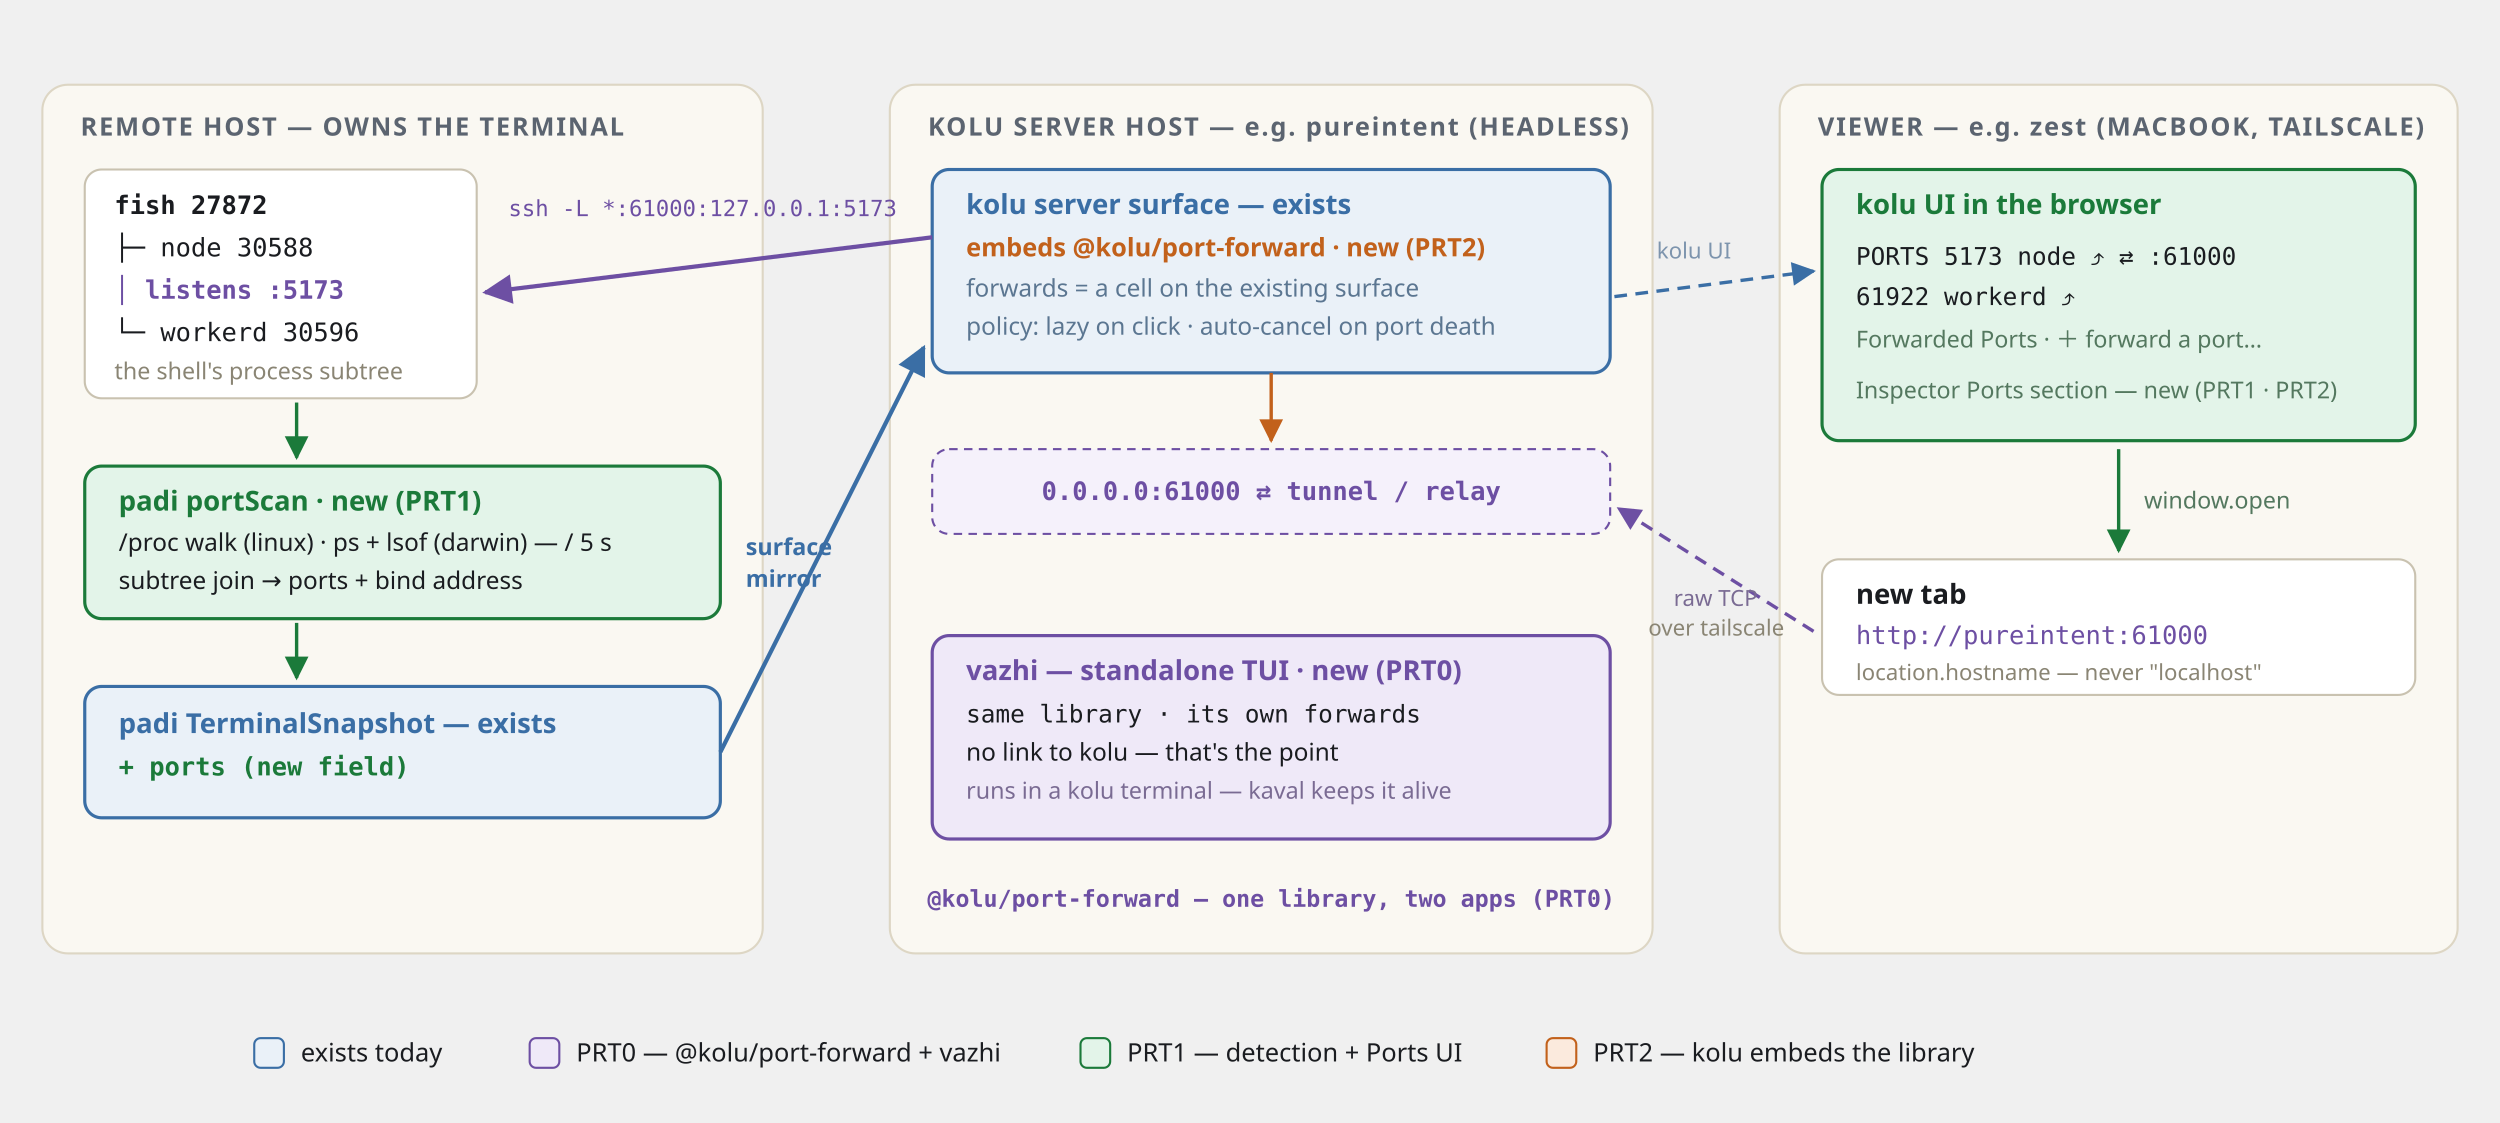
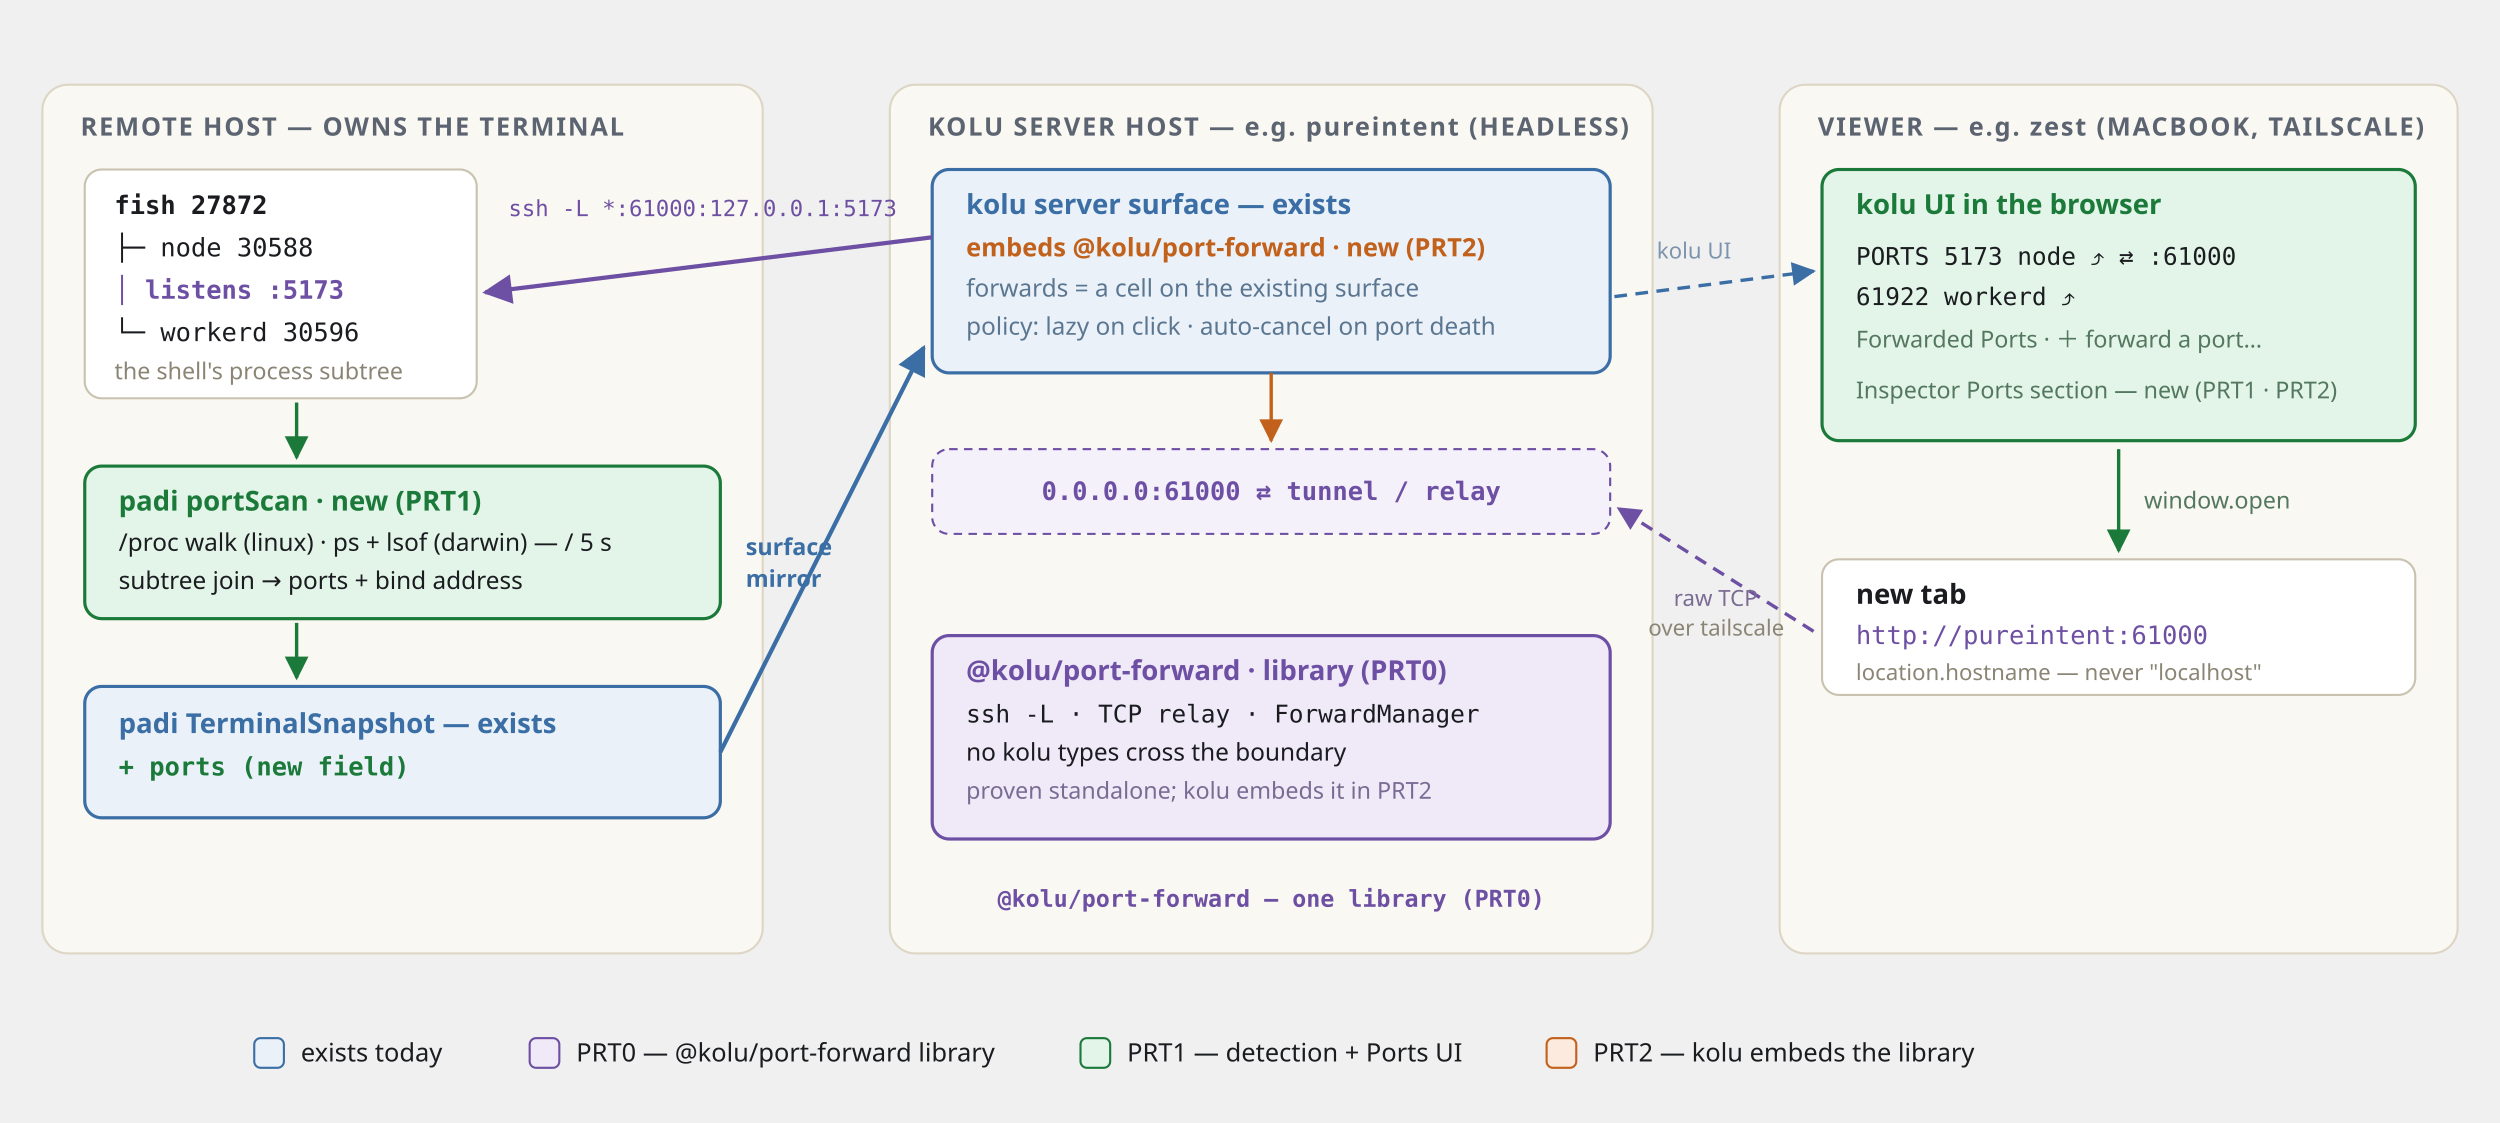
<svg xmlns="http://www.w3.org/2000/svg" viewBox="0 0 1180 530" font-family="ui-sans-serif,system-ui,sans-serif">
  <defs>
    <marker id="arrB" viewBox="0 0 10 10" refX="9" refY="5" markerWidth="7" markerHeight="7" orient="auto-start-reverse">
      <path d="M0 0 L10 5 L0 10 z" fill="#3a6ea5" />
    </marker>
    <marker id="arrG" viewBox="0 0 10 10" refX="9" refY="5" markerWidth="7" markerHeight="7" orient="auto-start-reverse">
      <path d="M0 0 L10 5 L0 10 z" fill="#1b7a3a" />
    </marker>
    <marker id="arrO" viewBox="0 0 10 10" refX="9" refY="5" markerWidth="7" markerHeight="7" orient="auto-start-reverse">
      <path d="M0 0 L10 5 L0 10 z" fill="#c2611b" />
    </marker>
    <marker id="arrP" viewBox="0 0 10 10" refX="9" refY="5" markerWidth="7" markerHeight="7" orient="auto-start-reverse">
      <path d="M0 0 L10 5 L0 10 z" fill="#6d4fa3" />
    </marker>
  </defs>
  <rect x="20" y="40" width="340" height="410" rx="12" fill="#faf8f2" stroke="#ddd6c4" />
  <text x="38" y="64" font-size="12" font-weight="700" fill="#5b6470" letter-spacing=".07em">REMOTE HOST — OWNS THE TERMINAL</text>
  <rect x="40" y="80" width="185" height="108" rx="8" fill="#ffffff" stroke="#c9c2b0" />
  <text x="54" y="101" font-size="12" font-family="ui-monospace,monospace" fill="#1a1c20" font-weight="700">fish        27872</text>
  <text x="54" y="121" font-size="12" font-family="ui-monospace,monospace" fill="#1a1c20">├─ node     30588</text>
  <text x="54" y="141" font-size="12" font-family="ui-monospace,monospace" fill="#6d4fa3" font-weight="700">│   listens :5173</text>
  <text x="54" y="161" font-size="12" font-family="ui-monospace,monospace" fill="#1a1c20">└─ workerd  30596</text>
  <text x="54" y="179" font-size="11" fill="#8a8574">the shell's process subtree</text>
  <rect x="40" y="220" width="300" height="72" rx="8" fill="#e3f4e9" stroke="#1b7a3a" stroke-width="1.5" />
  <text x="56" y="241" font-size="13" font-weight="700" fill="#1b7a3a">padi portScan · new (PRT1)</text>
  <text x="56" y="260" font-size="11.5" fill="#1a1c20">/proc walk (linux) · ps + lsof (darwin) — / 5 s</text>
  <text x="56" y="278" font-size="11.5" fill="#1a1c20">subtree join → ports + bind address</text>
  <rect x="40" y="324" width="300" height="62" rx="8" fill="#eaf1f8" stroke="#3a6ea5" stroke-width="1.5" />
  <text x="56" y="346" font-size="13" font-weight="700" fill="#3a6ea5">padi TerminalSnapshot — exists</text>
  <text x="56" y="366" font-size="12" fill="#1b7a3a" font-family="ui-monospace,monospace" font-weight="700">+ ports  (new field)</text>
  <line x1="140" y1="190" x2="140" y2="216" stroke="#1b7a3a" stroke-width="1.6" marker-end="url(#arrG)" />
  <line x1="140" y1="294" x2="140" y2="320" stroke="#1b7a3a" stroke-width="1.6" marker-end="url(#arrG)" />
  <rect x="420" y="40" width="360" height="410" rx="12" fill="#faf8f2" stroke="#ddd6c4" />
  <text x="438" y="64" font-size="12" font-weight="700" fill="#5b6470" letter-spacing=".07em">KOLU SERVER HOST — e.g. pureintent (HEADLESS)</text>
  <rect x="440" y="80" width="320" height="96" rx="8" fill="#eaf1f8" stroke="#3a6ea5" stroke-width="1.5" />
  <text x="456" y="101" font-size="13" font-weight="700" fill="#3a6ea5">kolu server surface — exists</text>
  <text x="456" y="121" font-size="12" font-weight="700" fill="#c2611b">embeds @kolu/port-forward · new (PRT2)</text>
  <text x="456" y="140" font-size="11.5" fill="#5b7691">forwards = a cell on the existing surface</text>
  <text x="456" y="158" font-size="11.5" fill="#5b7691">policy: lazy on click · auto-cancel on port death</text>
  <rect x="440" y="212" width="320" height="40" rx="8" fill="#f5f1fb" stroke="#6d4fa3" stroke-dasharray="4 3" />
  <text x="600" y="236" font-size="12" text-anchor="middle" font-family="ui-monospace,monospace" fill="#6d4fa3" font-weight="700">0.0.0.0:61000  ⇄  tunnel / relay</text>
  <line x1="600" y1="176" x2="600" y2="208" stroke="#c2611b" stroke-width="1.6" marker-end="url(#arrO)" />
  <rect x="440" y="300" width="320" height="96" rx="8" fill="#efe9f8" stroke="#6d4fa3" stroke-width="1.5" />
-   <text x="456" y="321" font-size="13" font-weight="700" fill="#6d4fa3">vazhi — standalone TUI · new (PRT0)</text>
-   <text x="456" y="341" font-size="11.5" font-family="ui-monospace,monospace" fill="#1a1c20">same library · its own forwards</text>
-   <text x="456" y="359" font-size="11.5" fill="#1a1c20">no link to kolu — that's the point</text>
-   <text x="456" y="377" font-size="11" fill="#7a6b93">runs in a kolu terminal — kaval keeps it alive</text>
-   <text x="600" y="428" font-size="11" text-anchor="middle" font-family="ui-monospace,monospace" fill="#6d4fa3" font-weight="700">@kolu/port-forward — one library, two apps (PRT0)</text>
+   <text x="456" y="321" font-size="13" font-weight="700" fill="#6d4fa3">@kolu/port-forward · library (PRT0)</text>
+   <text x="456" y="341" font-size="11.5" font-family="ui-monospace,monospace" fill="#1a1c20">ssh -L · TCP relay · ForwardManager</text>
+   <text x="456" y="359" font-size="11.5" fill="#1a1c20">no kolu types cross the boundary</text>
+   <text x="456" y="377" font-size="11" fill="#7a6b93">proven standalone; kolu embeds it in PRT2</text>
+   <text x="600" y="428" font-size="11" text-anchor="middle" font-family="ui-monospace,monospace" fill="#6d4fa3" font-weight="700">@kolu/port-forward — one library (PRT0)</text>
  <line x1="440" y1="112" x2="229" y2="138" stroke="#6d4fa3" stroke-width="2" marker-end="url(#arrP)" />
  <text x="240" y="102" font-size="10.5" font-family="ui-monospace,monospace" fill="#6d4fa3">ssh -L *:61000:127.0.0.1:5173</text>
  <line x1="340" y1="355" x2="436" y2="164" stroke="#3a6ea5" stroke-width="2" marker-end="url(#arrB)" />
  <text x="352" y="262" font-size="11" fill="#3a6ea5" font-weight="700">surface</text>
  <text x="352" y="277" font-size="11" fill="#3a6ea5" font-weight="700">mirror</text>
  <rect x="840" y="40" width="320" height="410" rx="12" fill="#faf8f2" stroke="#ddd6c4" />
  <text x="858" y="64" font-size="12" font-weight="700" fill="#5b6470" letter-spacing=".07em">VIEWER — e.g. zest (MACBOOK, TAILSCALE)</text>
  <rect x="860" y="80" width="280" height="128" rx="8" fill="#e3f4e9" stroke="#1b7a3a" stroke-width="1.5" />
  <text x="876" y="101" font-size="13" font-weight="700" fill="#1b7a3a">kolu UI in the browser</text>
  <text x="876" y="125" font-size="11.5" font-family="ui-monospace,monospace" fill="#1a1c20">PORTS  5173 node ⤴ ⇄ :61000</text>
  <text x="876" y="144" font-size="11.5" font-family="ui-monospace,monospace" fill="#1a1c20">       61922 workerd ⤴</text>
  <text x="876" y="164" font-size="11" fill="#54785f">Forwarded Ports · ＋ forward a port…</text>
  <text x="876" y="188" font-size="11" fill="#54785f">Inspector Ports section — new (PRT1 · PRT2)</text>
  <rect x="860" y="264" width="280" height="64" rx="8" fill="#ffffff" stroke="#c9c2b0" />
  <text x="876" y="285" font-size="13" font-weight="700" fill="#1a1c20">new tab</text>
  <text x="876" y="304" font-size="12" font-family="ui-monospace,monospace" fill="#6d4fa3">http://pureintent:61000</text>
  <text x="876" y="321" font-size="10.5" fill="#8a8574">location.hostname — never "localhost"</text>
  <line x1="1000" y1="212" x2="1000" y2="260" stroke="#1b7a3a" stroke-width="1.6" marker-end="url(#arrG)" />
  <text x="1012" y="240" font-size="11" fill="#54785f">window.open</text>
  <line x1="762" y1="140" x2="856" y2="128" stroke="#3a6ea5" stroke-width="1.6" stroke-dasharray="6 4" marker-end="url(#arrB)" />
  <text x="782" y="122" font-size="10.5" fill="#7d94ad">kolu UI</text>
  <line x1="856" y1="298" x2="764" y2="240" stroke="#6d4fa3" stroke-width="1.6" stroke-dasharray="6 4" marker-end="url(#arrP)" />
  <text x="790" y="286" font-size="10.5" fill="#7a6b93">raw TCP</text>
  <text x="778" y="300" font-size="10.5" fill="#8a8574">over tailscale</text>
  <rect x="120" y="490" width="14" height="14" rx="3" fill="#eaf1f8" stroke="#3a6ea5" />
  <text x="142" y="501" font-size="12" fill="#1a1c20">exists today</text>
  <rect x="250" y="490" width="14" height="14" rx="3" fill="#efe9f8" stroke="#6d4fa3" />
-   <text x="272" y="501" font-size="12" fill="#1a1c20">PRT0 — @kolu/port-forward + vazhi</text>
+   <text x="272" y="501" font-size="12" fill="#1a1c20">PRT0 — @kolu/port-forward library</text>
  <rect x="510" y="490" width="14" height="14" rx="3" fill="#e3f4e9" stroke="#1b7a3a" />
  <text x="532" y="501" font-size="12" fill="#1a1c20">PRT1 — detection + Ports UI</text>
  <rect x="730" y="490" width="14" height="14" rx="3" fill="#fbeadd" stroke="#c2611b" />
  <text x="752" y="501" font-size="12" fill="#1a1c20">PRT2 — kolu embeds the library</text>
</svg>
